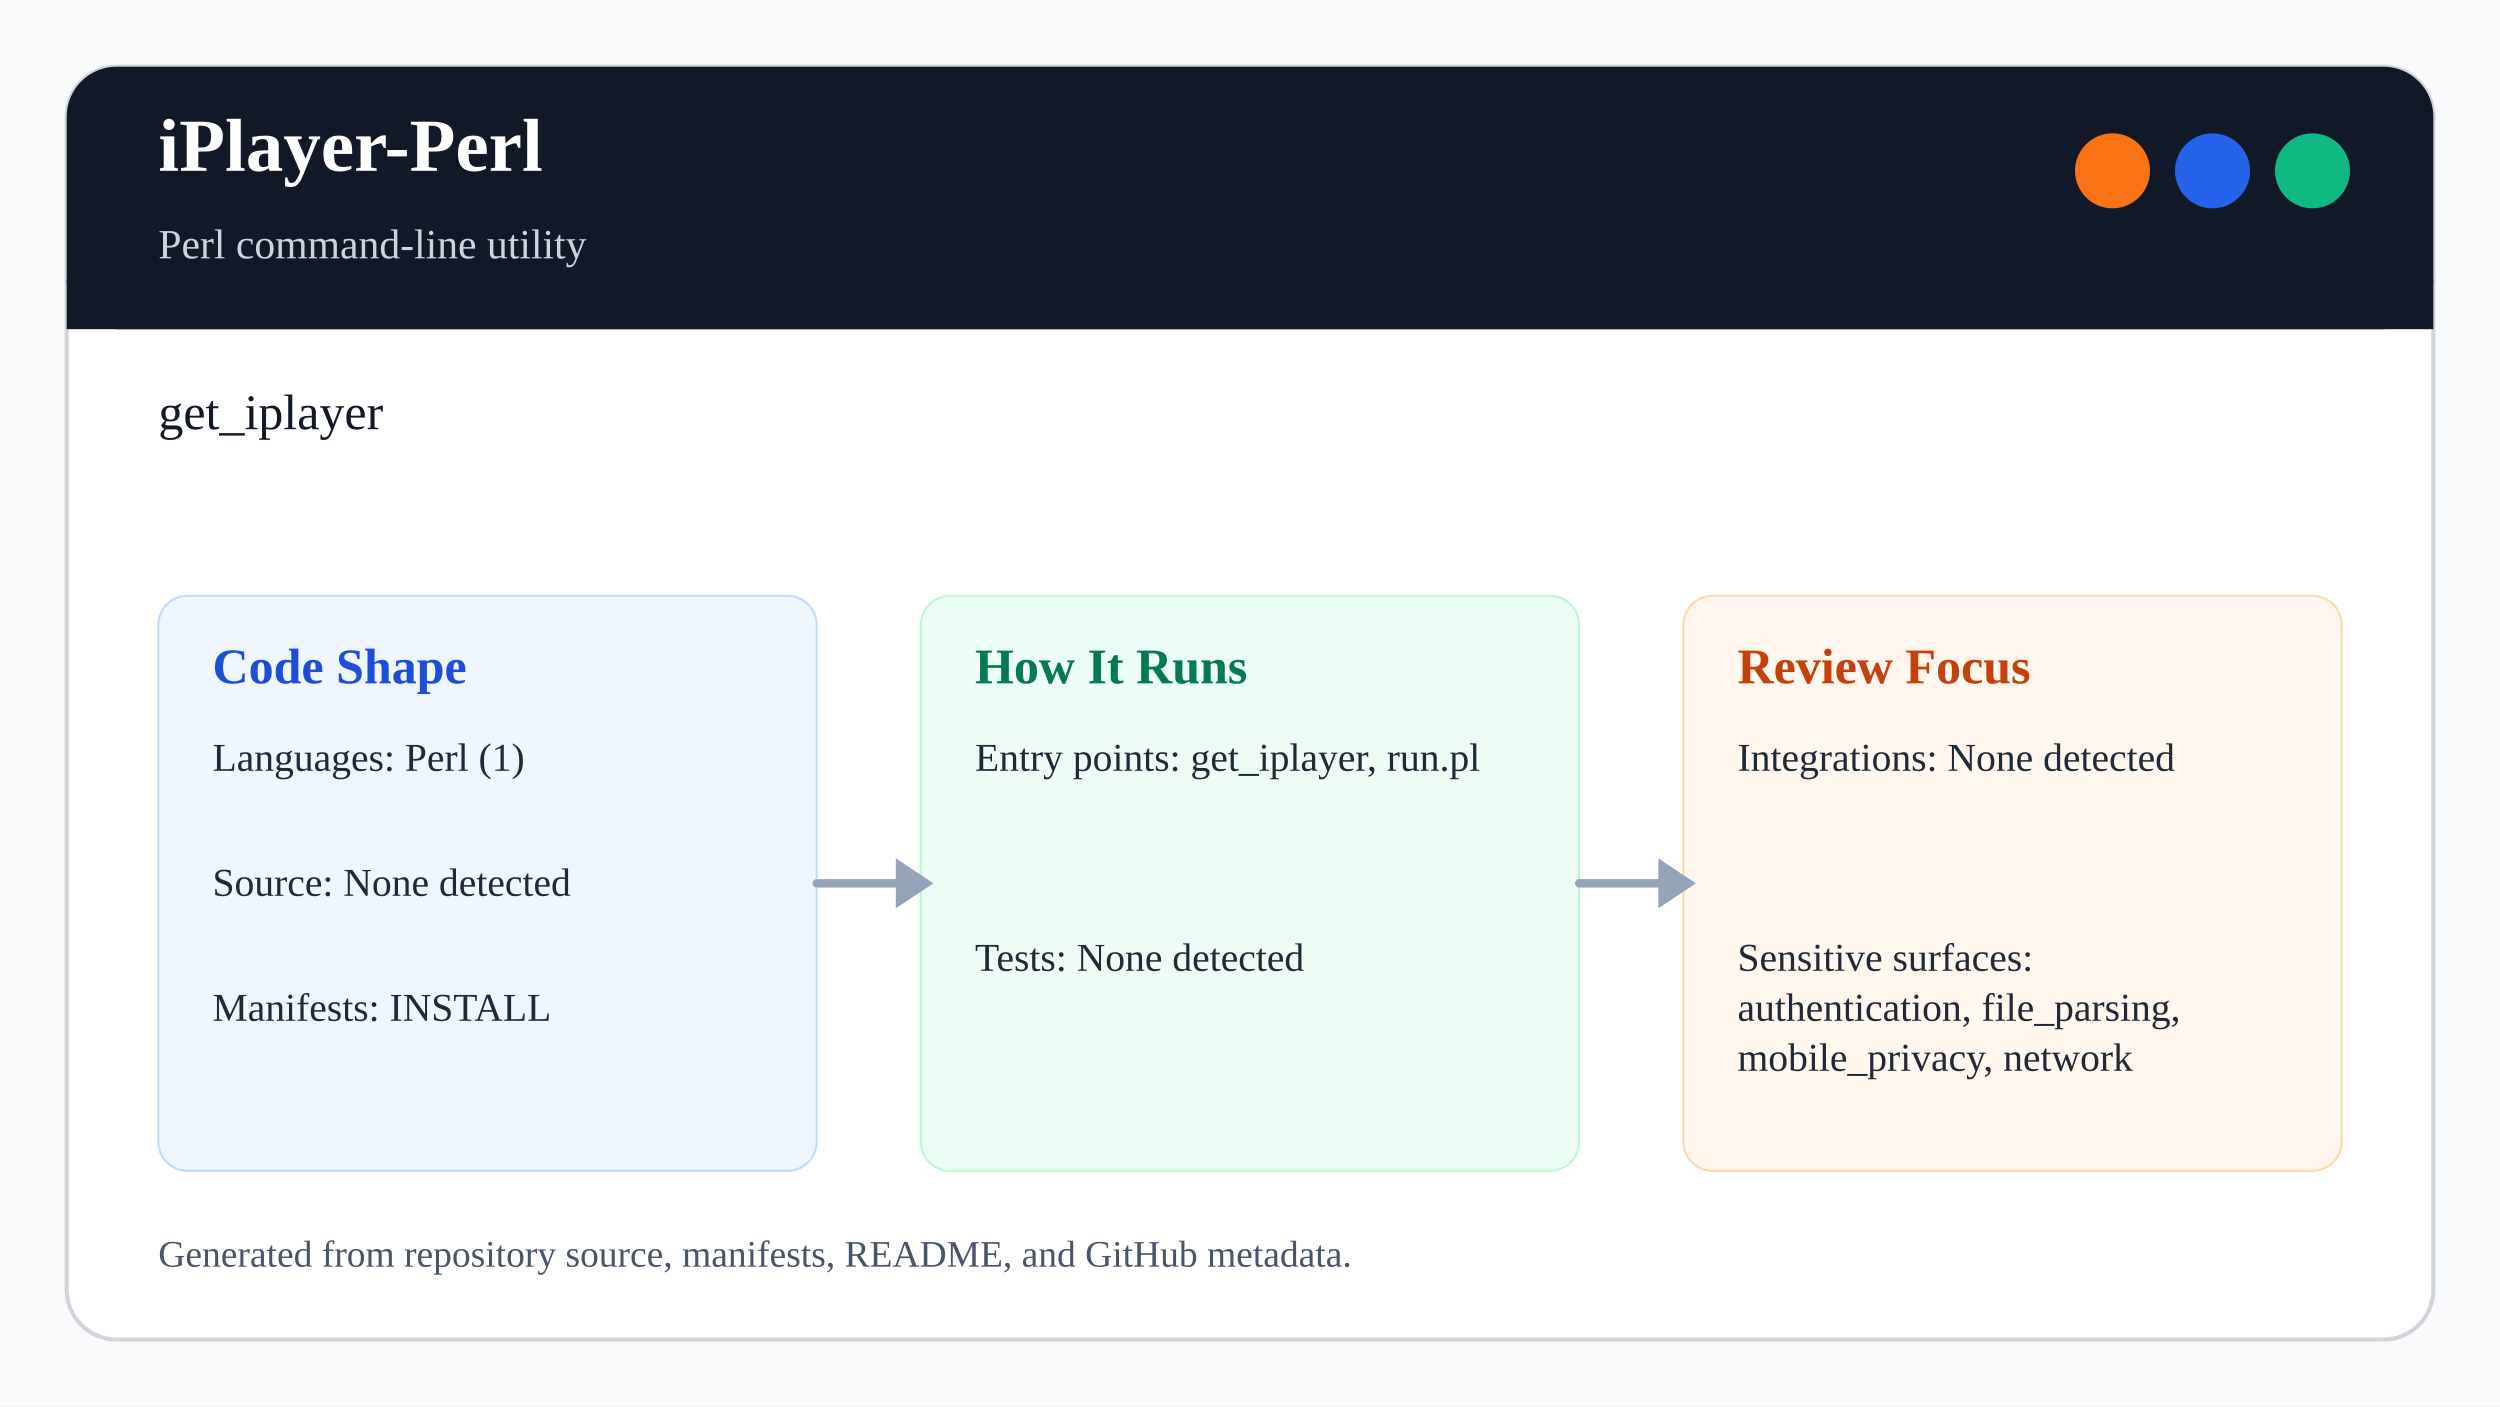
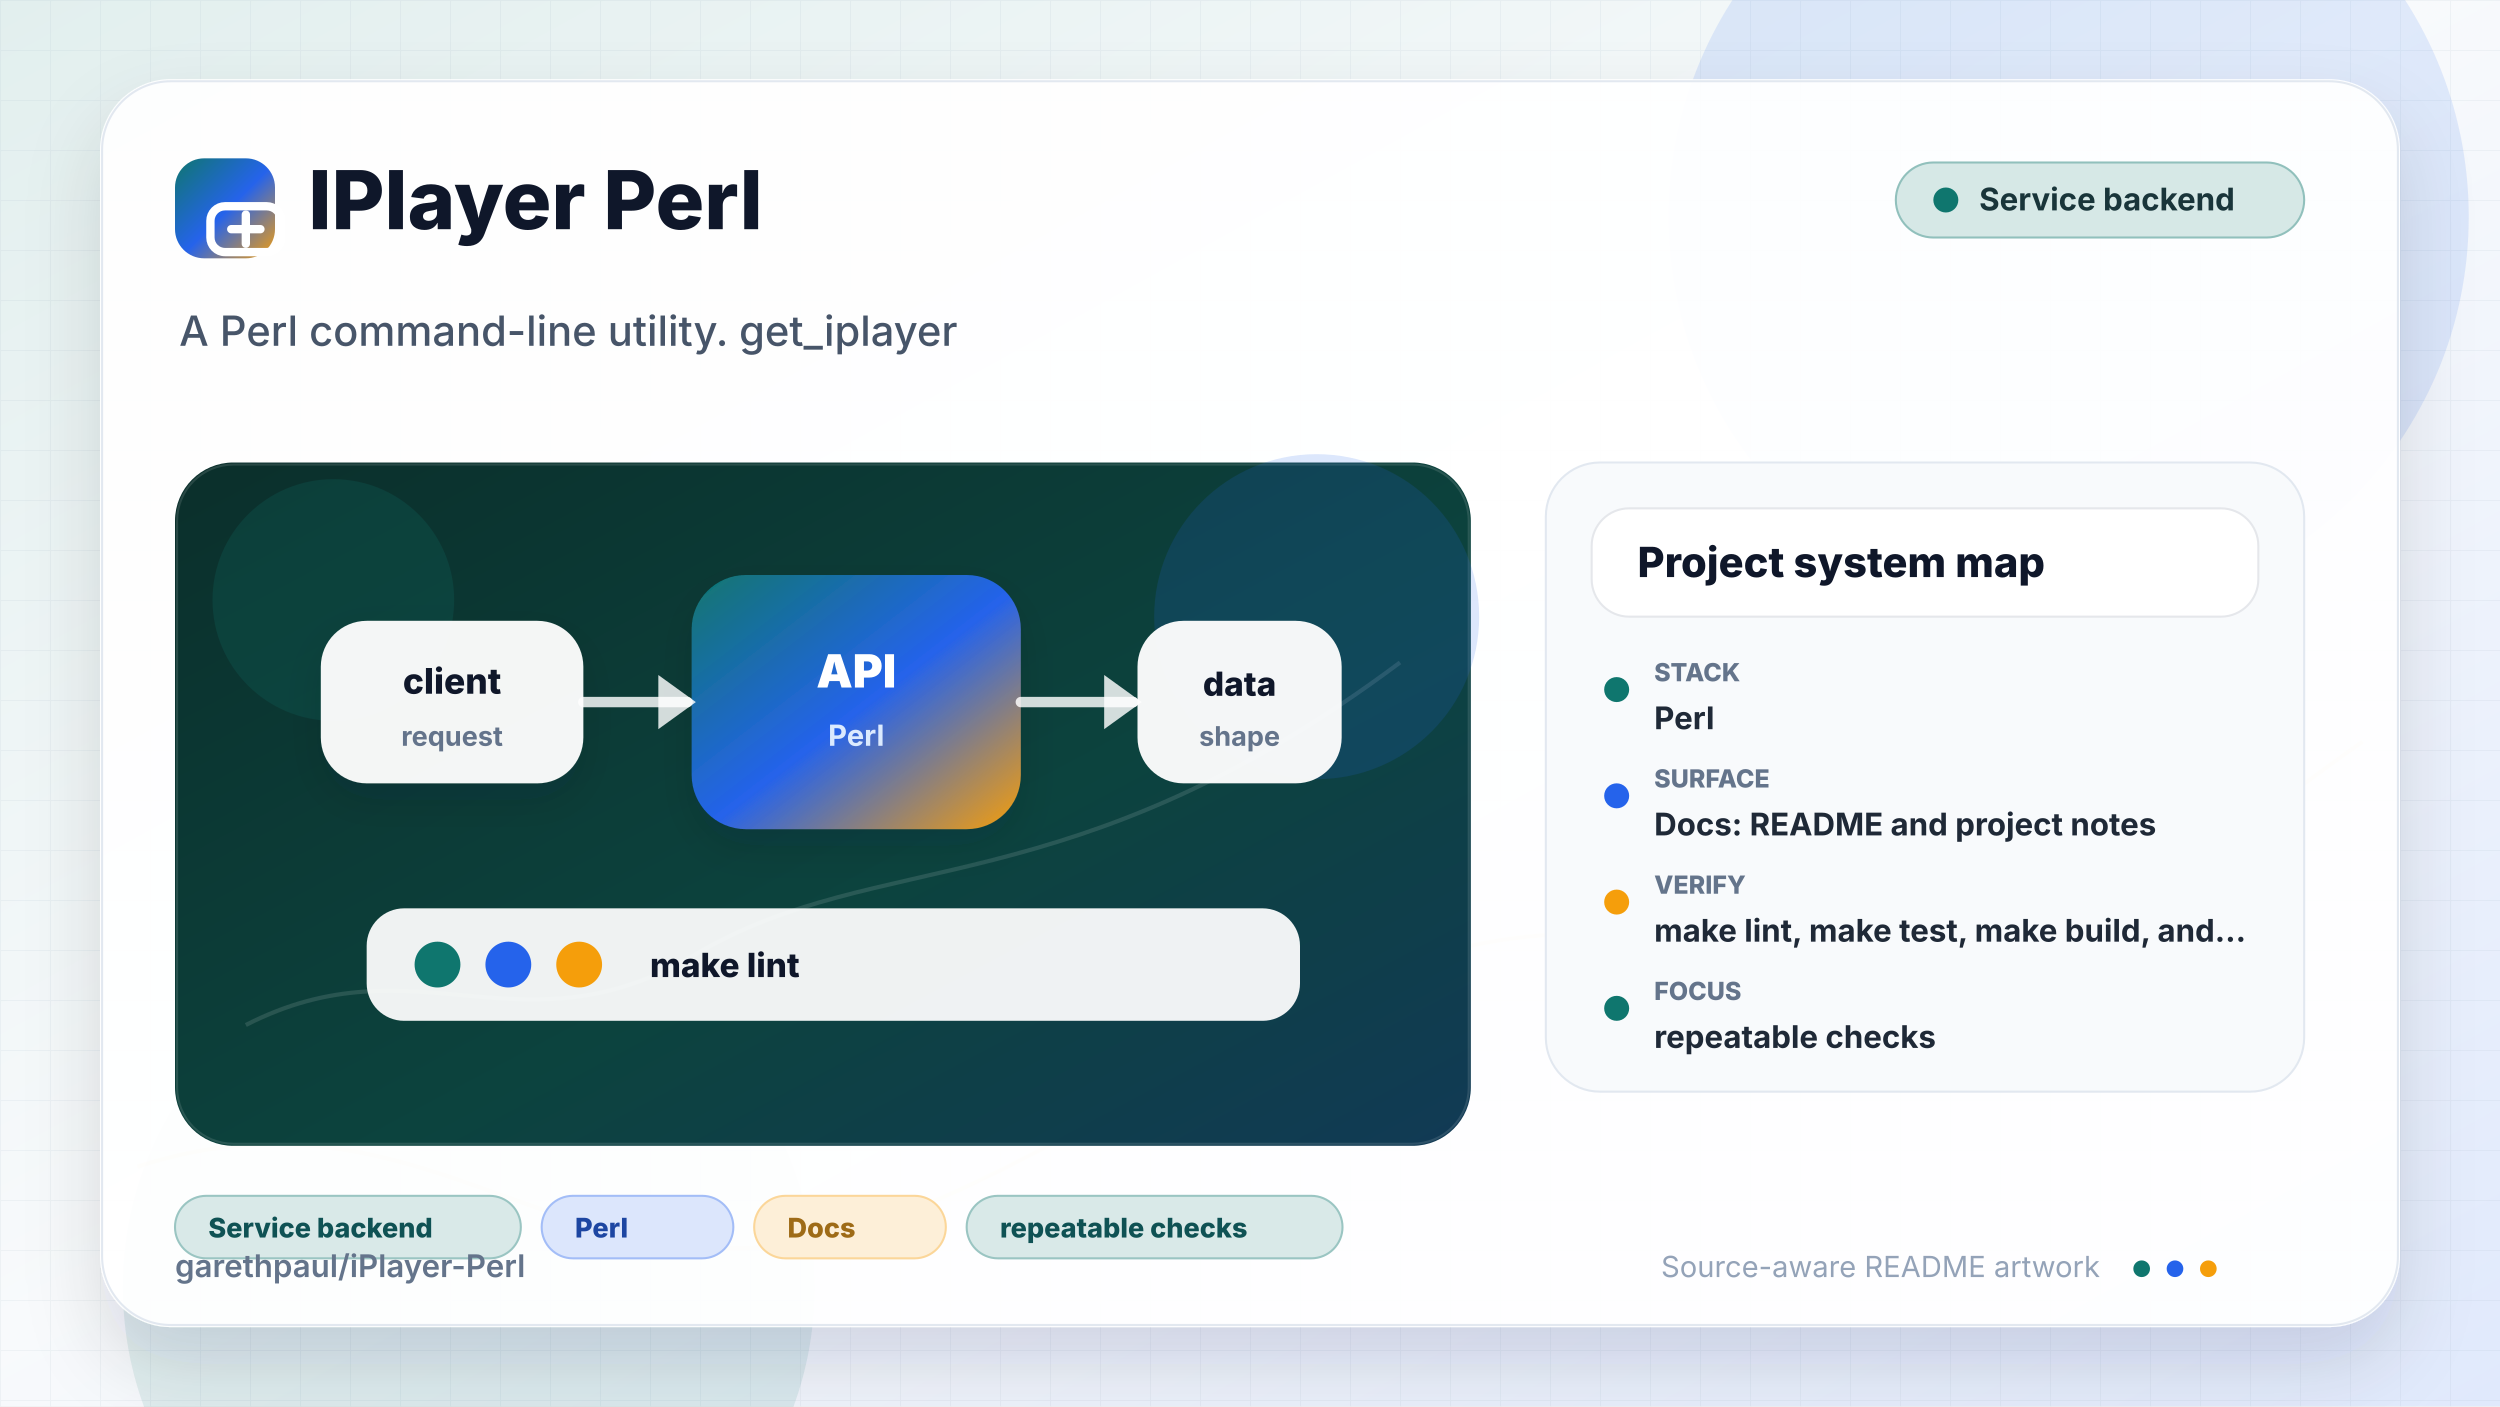
- <svg xmlns="http://www.w3.org/2000/svg" width="1200" height="675" viewBox="0 0 1200 675" role="img" aria-labelledby="title desc">
-   <rect width="1200" height="675" fill="#f8fafc" />
-   <rect x="32" y="32" width="1136" height="611" rx="24" fill="#ffffff" stroke="#d1d5db" stroke-width="2" />
-   <rect x="32" y="32" width="1136" height="126" rx="24" fill="#111827" />
-   <path d="M32 134h1136v24H32z" fill="#111827" />
-   <circle cx="1062" cy="82" r="18" fill="#2563eb" />
-   <circle cx="1110" cy="82" r="18" fill="#10b981" />
-   <circle cx="1014" cy="82" r="18" fill="#f97316" />
-   <text x="76" y="82" font-size="36" fill="#ffffff" font-weight="700">iPlayer-Perl</text>
-   <text x="76" y="124" font-size="20" fill="#cbd5e1">Perl command-line utility</text>
-   <text x="76" y="206" font-size="24" fill="#111827">get_iplayer</text>
-   <rect x="76" y="286" width="316" height="276" rx="14" fill="#eff6ff" stroke="#bfdbfe" />
-   <text x="102" y="328" font-size="24" font-weight="700" fill="#1d4ed8">Code Shape</text>
-   <text x="102" y="370" font-size="19" fill="#1f2937">Languages: Perl (1)</text>
-   <text x="102" y="430" font-size="19" fill="#1f2937">Source: None detected</text>
-   <text x="102" y="490" font-size="19" fill="#1f2937">Manifests: INSTALL</text>
-   <rect x="442" y="286" width="316" height="276" rx="14" fill="#ecfdf5" stroke="#bbf7d0" />
-   <text x="468" y="328" font-size="24" font-weight="700" fill="#047857">How It Runs</text>
-   <text x="468" y="370" font-size="19" fill="#1f2937">Entry points: get_iplayer, run.pl</text>
-   <text x="468" y="466" font-size="19" fill="#1f2937">Tests: None detected</text>
-   <rect x="808" y="286" width="316" height="276" rx="14" fill="#fff7ed" stroke="#fed7aa" />
-   <text x="834" y="328" font-size="24" font-weight="700" fill="#c2410c">Review Focus</text>
-   <text x="834" y="370" font-size="19" fill="#1f2937">Integrations: None detected</text>
-   <text x="834" y="466" font-size="19" fill="#1f2937">Sensitive surfaces:</text>
-   <text x="834" y="490" font-size="19" fill="#1f2937">authentication, file_parsing,</text>
-   <text x="834" y="514" font-size="19" fill="#1f2937">mobile_privacy, network</text>
-   <path d="M392 424h50" stroke="#94a3b8" stroke-width="4" stroke-linecap="round" />
-   <path d="M430 412l18 12-18 12z" fill="#94a3b8" />
-   <path d="M758 424h50" stroke="#94a3b8" stroke-width="4" stroke-linecap="round" />
-   <path d="M796 412l18 12-18 12z" fill="#94a3b8" />
-   <text x="76" y="608" font-size="18" fill="#475569">Generated from repository source, manifests, README, and GitHub metadata.</text>
+ <svg xmlns="http://www.w3.org/2000/svg" width="1200" height="675" viewBox="0 0 1200 675" role="img" aria-labelledby="pj7uakb-title pj7uakb-desc">
+   <defs>
+     <linearGradient id="pj7uakb-bg" x1="0" y1="0" x2="1" y2="1">
+       <stop offset="0%" stop-color="#e2efee" />
+       <stop offset="48%" stop-color="#f8fafc" />
+       <stop offset="100%" stop-color="#e0e9fc" />
+     </linearGradient>
+     <linearGradient id="pj7uakb-stage" x1="0" y1="0" x2="1" y2="1">
+       <stop offset="0%" stop-color="#0b2f2b" />
+       <stop offset="58%" stop-color="#0c433e" />
+       <stop offset="100%" stop-color="#113a55" />
+     </linearGradient>
+     <linearGradient id="pj7uakb-accent" x1="0" y1="0" x2="1" y2="1">
+       <stop offset="0%" stop-color="#0f766e" />
+       <stop offset="52%" stop-color="#2563eb" />
+       <stop offset="100%" stop-color="#f59e0b" />
+     </linearGradient>
+     <linearGradient id="pj7uakb-soft" x1="0" y1="0" x2="1" y2="1">
+       <stop offset="0%" stop-color="#c5dedc" />
+       <stop offset="100%" stop-color="#fdeac9" />
+     </linearGradient>
+     <filter id="pj7uakb-shadow" x="-20%" y="-20%" width="140%" height="150%">
+       <feDropShadow dx="0" dy="18" stdDeviation="18" flood-color="#0f172a" flood-opacity="0.14" />
+     </filter>
+     <filter id="pj7uakb-miniShadow" x="-20%" y="-20%" width="140%" height="150%">
+       <feDropShadow dx="0" dy="8" stdDeviation="10" flood-color="#0f172a" flood-opacity="0.12" />
+     </filter>
+     <pattern id="pj7uakb-grid" width="24" height="24" patternUnits="userSpaceOnUse">
+       <path d="M24 0H0v24" fill="none" stroke="#94a3b8" stroke-opacity="0.16" stroke-width="1" />
+     </pattern>
+     <style>
+       .label { font: 700 13px ui-sans-serif, system-ui, -apple-system, BlinkMacSystemFont, "Segoe UI", sans-serif; letter-spacing: 0; text-transform: uppercase; }
+       .body { font-family: ui-sans-serif, system-ui, -apple-system, BlinkMacSystemFont, "Segoe UI", sans-serif; letter-spacing: 0; }
+     </style>
+   </defs>
+   <rect width="1200" height="675" fill="url(#pj7uakb-bg)" />
+   <rect width="1200" height="675" fill="url(#pj7uakb-grid)" opacity="0.65" />
+   <circle cx="225" cy="618" r="166" fill="#0f766e" opacity="0.10" />
+   <circle cx="993" cy="104" r="192" fill="#2563eb" opacity="0.12" />
+   <path d="M66 560 C214 512 278 642 430 584 C576 528 676 408 838 462 C966 504 1034 426 1134 356" fill="none" stroke="#f59e0b" stroke-width="2" stroke-opacity="0.18" />
+   <rect x="48" y="38" width="1104" height="599" rx="34" fill="#ffffff" opacity="0.94" filter="url(#pj7uakb-shadow)" />
+   <rect x="49" y="39" width="1102" height="597" rx="33" fill="none" stroke="#e2e8f0" stroke-width="1" />
+   <g class="body">
+     <rect x="84" y="76" width="48" height="48" rx="14" fill="url(#pj7uakb-accent)" />
+     <rect x="101" y="99" width="34" height="22" rx="7" stroke="#ffffff" stroke-width="4" stroke-linecap="round" stroke-linejoin="round" fill="none" />
+     <path d="M13 20h14 M20 13v14" transform="translate(98 90)" stroke="#ffffff" stroke-width="4" stroke-linecap="round" stroke-linejoin="round" fill="none" />
+     <text x="148" y="110" fill="#0f172a" font-size="39" font-weight="800">IPlayer Perl</text>
+     <rect x="910" y="78" width="196" height="36" rx="18" fill="#d6e8e6" stroke="#91c0bc" />
+     <circle cx="934" cy="96" r="6" fill="#0f766e" />
+     <text x="950" y="101" fill="#19353a" font-size="15" font-weight="700">Service backend</text>
+     <text x="86" y="166" fill="#475569" font-size="20" font-weight="500">A Perl command-line utility. get_iplayer</text>
+   </g>
+   <g transform="translate(84 222)">
+     <rect x="0" y="0" width="622" height="328" rx="28" fill="url(#pj7uakb-stage)" />
+     <rect x="1" y="1" width="620" height="326" rx="27" fill="none" stroke="#ffffff" stroke-opacity="0.12" />
+     <path d="M34 270 C116 228 166 286 250 236 C338 184 430 214 588 96" fill="none" stroke="#ffffff" stroke-opacity="0.12" stroke-width="2" />
+     <circle cx="76" cy="66" r="58" fill="#0f766e" opacity="0.20" />
+     <circle cx="548" cy="74" r="78" fill="#2563eb" opacity="0.16" />
+     <g class="body">
+       <rect x="70" y="76" width="126" height="78" rx="22" fill="#ffffff" opacity="0.95" filter="url(#pj7uakb-miniShadow)" />
+       <text x="133" y="111" text-anchor="middle" fill="#0f172a" font-size="17" font-weight="800">client</text>
+       <text x="133" y="136" text-anchor="middle" fill="#64748b" font-size="13" font-weight="700">request</text>
+       <rect x="248" y="54" width="158" height="122" rx="26" fill="url(#pj7uakb-accent)" filter="url(#pj7uakb-miniShadow)" />
+       <text x="327" y="108" text-anchor="middle" fill="#ffffff" font-size="22" font-weight="900">API</text>
+       <text x="327" y="136" text-anchor="middle" fill="#dbeafe" font-size="14" font-weight="700">Perl</text>
+       <rect x="462" y="76" width="98" height="78" rx="22" fill="#ffffff" opacity="0.95" />
+       <text x="511" y="112" text-anchor="middle" fill="#0f172a" font-size="16" font-weight="800">data</text>
+       <text x="511" y="136" text-anchor="middle" fill="#64748b" font-size="13" font-weight="700">shape</text>
+       <path d="M196 115h50 M406 115h54" stroke="#ffffff" stroke-width="5" stroke-linecap="round" opacity="0.82" />
+       <path d="M232 102l18 13-18 13 M446 102l18 13-18 13" fill="#ffffff" opacity="0.82" />
+       <rect x="92" y="214" width="448" height="54" rx="18" fill="#ffffff" opacity="0.93" />
+       <circle cx="126" cy="241" r="11" fill="#0f766e" />
+       <circle cx="160" cy="241" r="11" fill="#2563eb" />
+       <circle cx="194" cy="241" r="11" fill="#f59e0b" />
+       <text x="228" y="247" fill="#0f172a" font-size="16" font-weight="800">make lint</text>
+     </g>
+   </g>
+   <g class="body" transform="translate(742 222)">
+     <rect x="0" y="0" width="364" height="302" rx="26" fill="#f8fafc" stroke="#e2e8f0" />
+     <rect x="22" y="22" width="320" height="52" rx="18" fill="#ffffff" stroke="#e5e7eb" />
+     <text x="44" y="55" fill="#0f172a" font-size="20" font-weight="800">Project system map</text>
+     <g transform="translate(24 94)">
+       <circle cx="10" cy="15" r="6" fill="#0f766e" />
+       <text x="28" y="11" fill="#64748b" font-size="12" font-weight="800">STACK</text>
+       <text x="28" y="34" fill="#1f2937" font-size="15" font-weight="650">Perl</text>
+     </g>
+     <g transform="translate(24 145)">
+       <circle cx="10" cy="15" r="6" fill="#2563eb" />
+       <text x="28" y="11" fill="#64748b" font-size="12" font-weight="800">SURFACE</text>
+       <text x="28" y="34" fill="#1f2937" font-size="15" font-weight="650">Docs: README and project notes</text>
+     </g>
+     <g transform="translate(24 196)">
+       <circle cx="10" cy="15" r="6" fill="#f59e0b" />
+       <text x="28" y="11" fill="#64748b" font-size="12" font-weight="800">VERIFY</text>
+       <text x="28" y="34" fill="#1f2937" font-size="15" font-weight="650">make lint, make test, make build, and...</text>
+     </g>
+     <g transform="translate(24 247)">
+       <circle cx="10" cy="15" r="6" fill="#0f766e" />
+       <text x="28" y="11" fill="#64748b" font-size="12" font-weight="800">FOCUS</text>
+       <text x="28" y="34" fill="#1f2937" font-size="15" font-weight="650">repeatable checks</text>
+     </g>
+   </g>
+   <g class="body">
+     <rect x="84" y="574" width="166" height="30" rx="15" fill="#d9e9e8" stroke="#9ac5c2" />
+     <text x="100" y="594" fill="#0f5254" font-size="13" font-weight="800">Service backend</text>
+     <rect x="260" y="574" width="92" height="30" rx="15" fill="#dce6fc" stroke="#a3bdf7" />
+     <text x="276" y="594" fill="#1d46a2" font-size="13" font-weight="800">Perl</text>
+     <rect x="362" y="574" width="92" height="30" rx="15" fill="#fdefd8" stroke="#fbd699" />
+     <text x="378" y="594" fill="#9e6b17" font-size="13" font-weight="800">Docs</text>
+     <rect x="464" y="574" width="180.4" height="30" rx="15" fill="#d9e9e8" stroke="#9ac5c2" />
+     <text x="480" y="594" fill="#0f5254" font-size="13" font-weight="800">repeatable checks</text>
+   </g>
+   <g class="body">
+     <text x="84" y="613" fill="#64748b" font-size="15" font-weight="600">garethpaul/iPlayer-Perl</text>
+     <text x="1008" y="613" fill="#94a3b8" font-size="14" text-anchor="end">Source-aware README artwork</text>
+     <circle cx="1028" cy="609" r="4" fill="#0f766e" />
+     <circle cx="1044" cy="609" r="4" fill="#2563eb" />
+     <circle cx="1060" cy="609" r="4" fill="#f59e0b" />
+   </g>
</svg>
